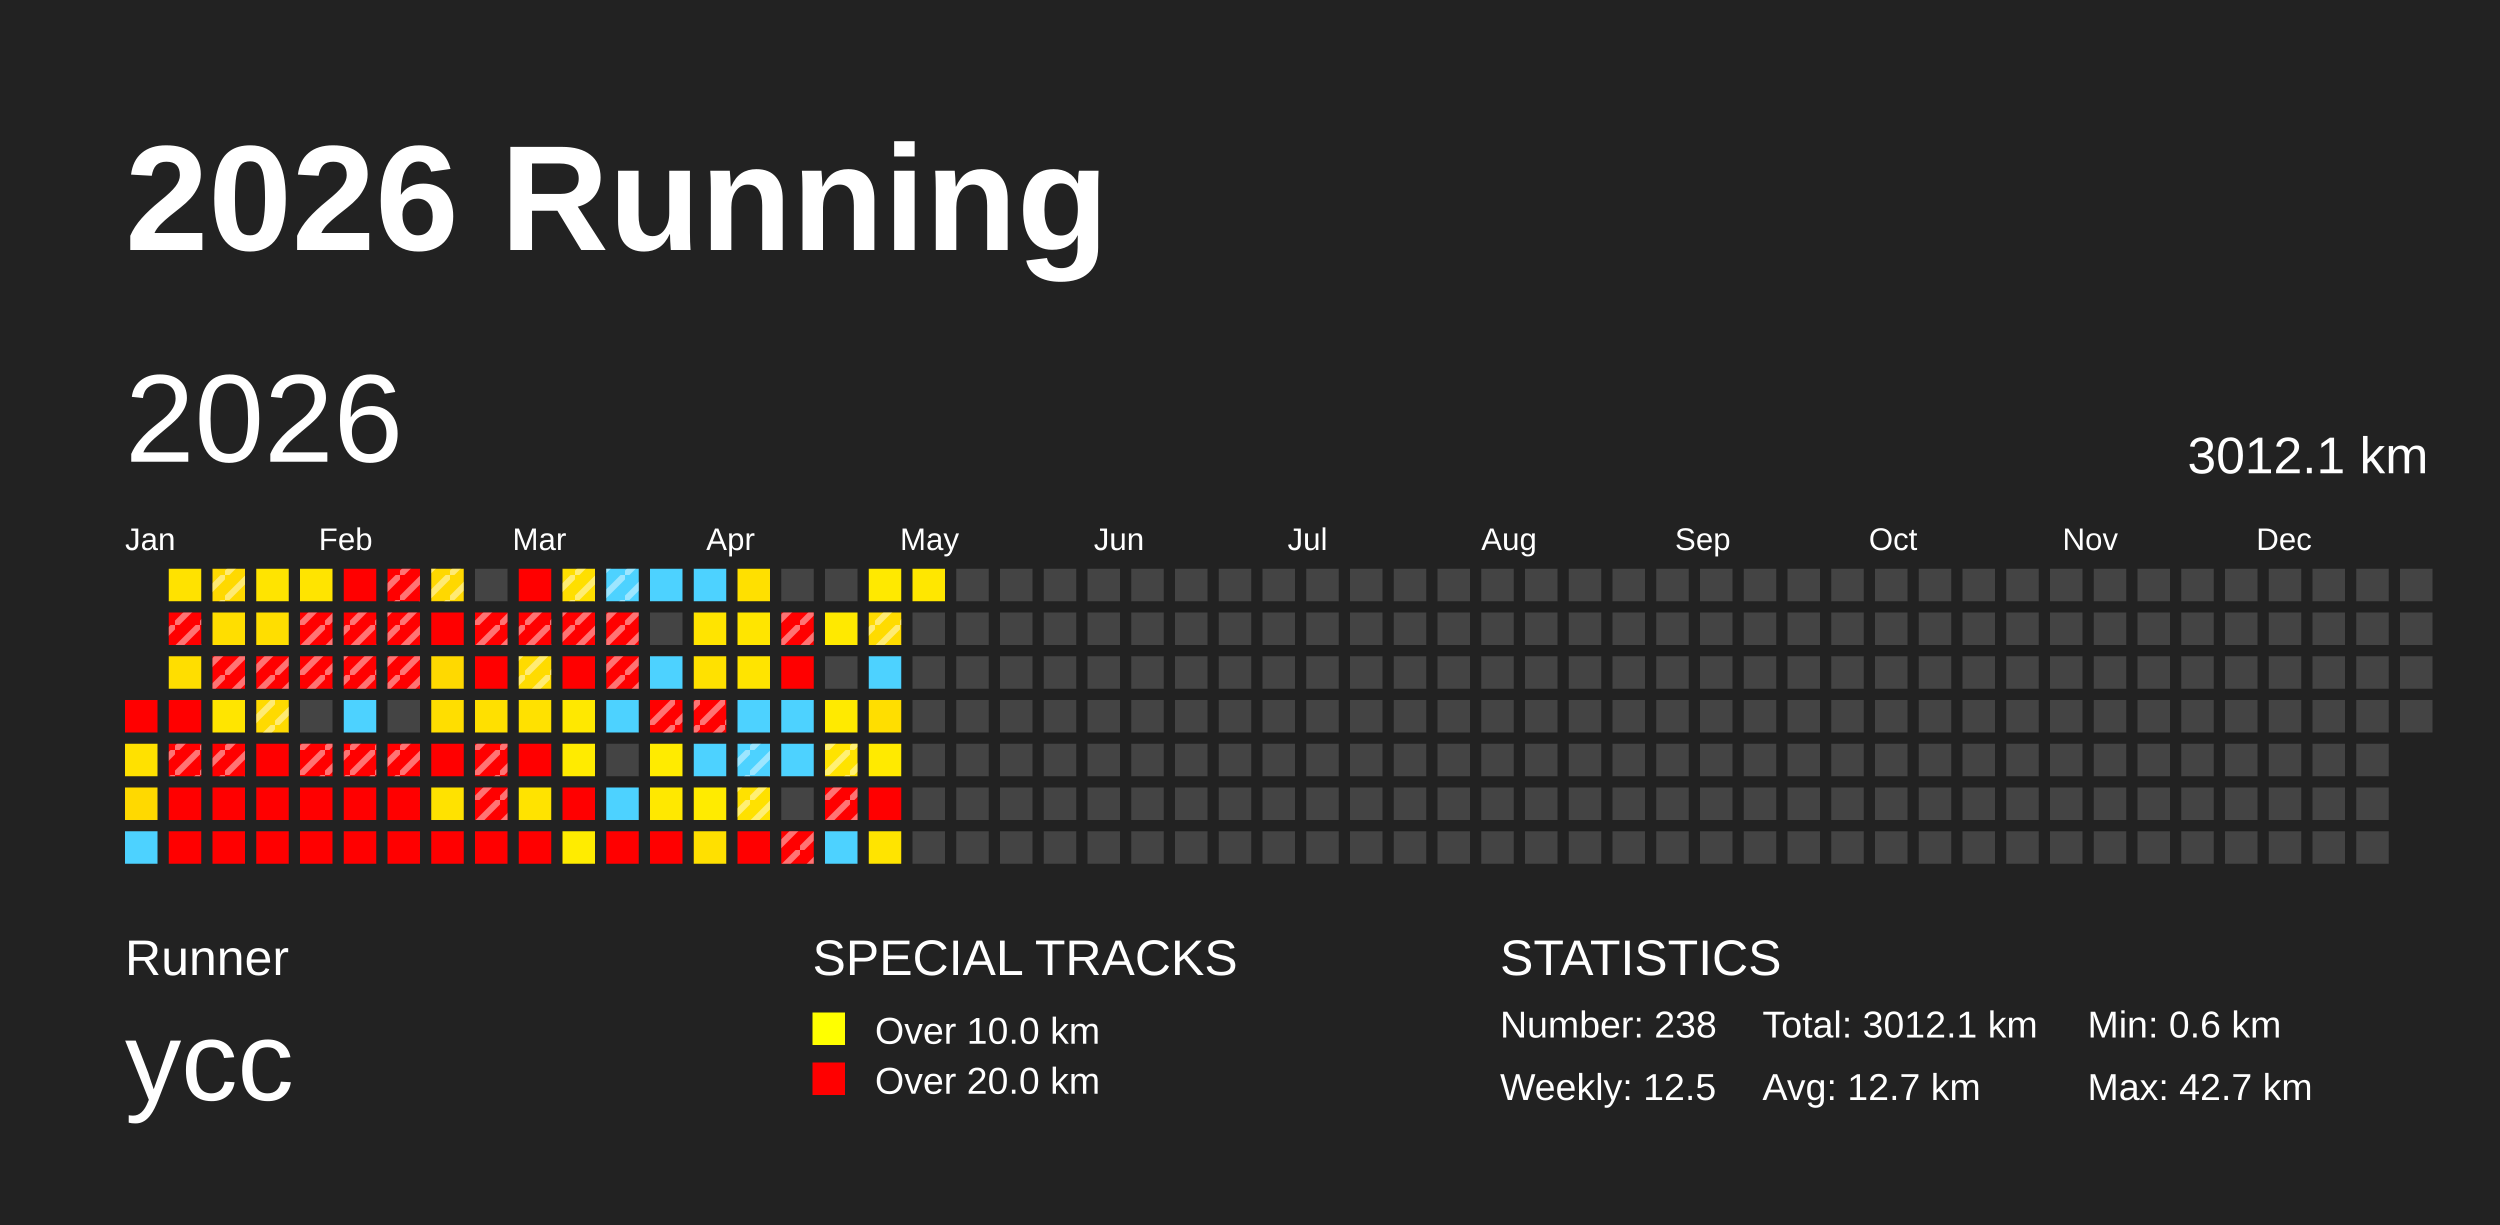
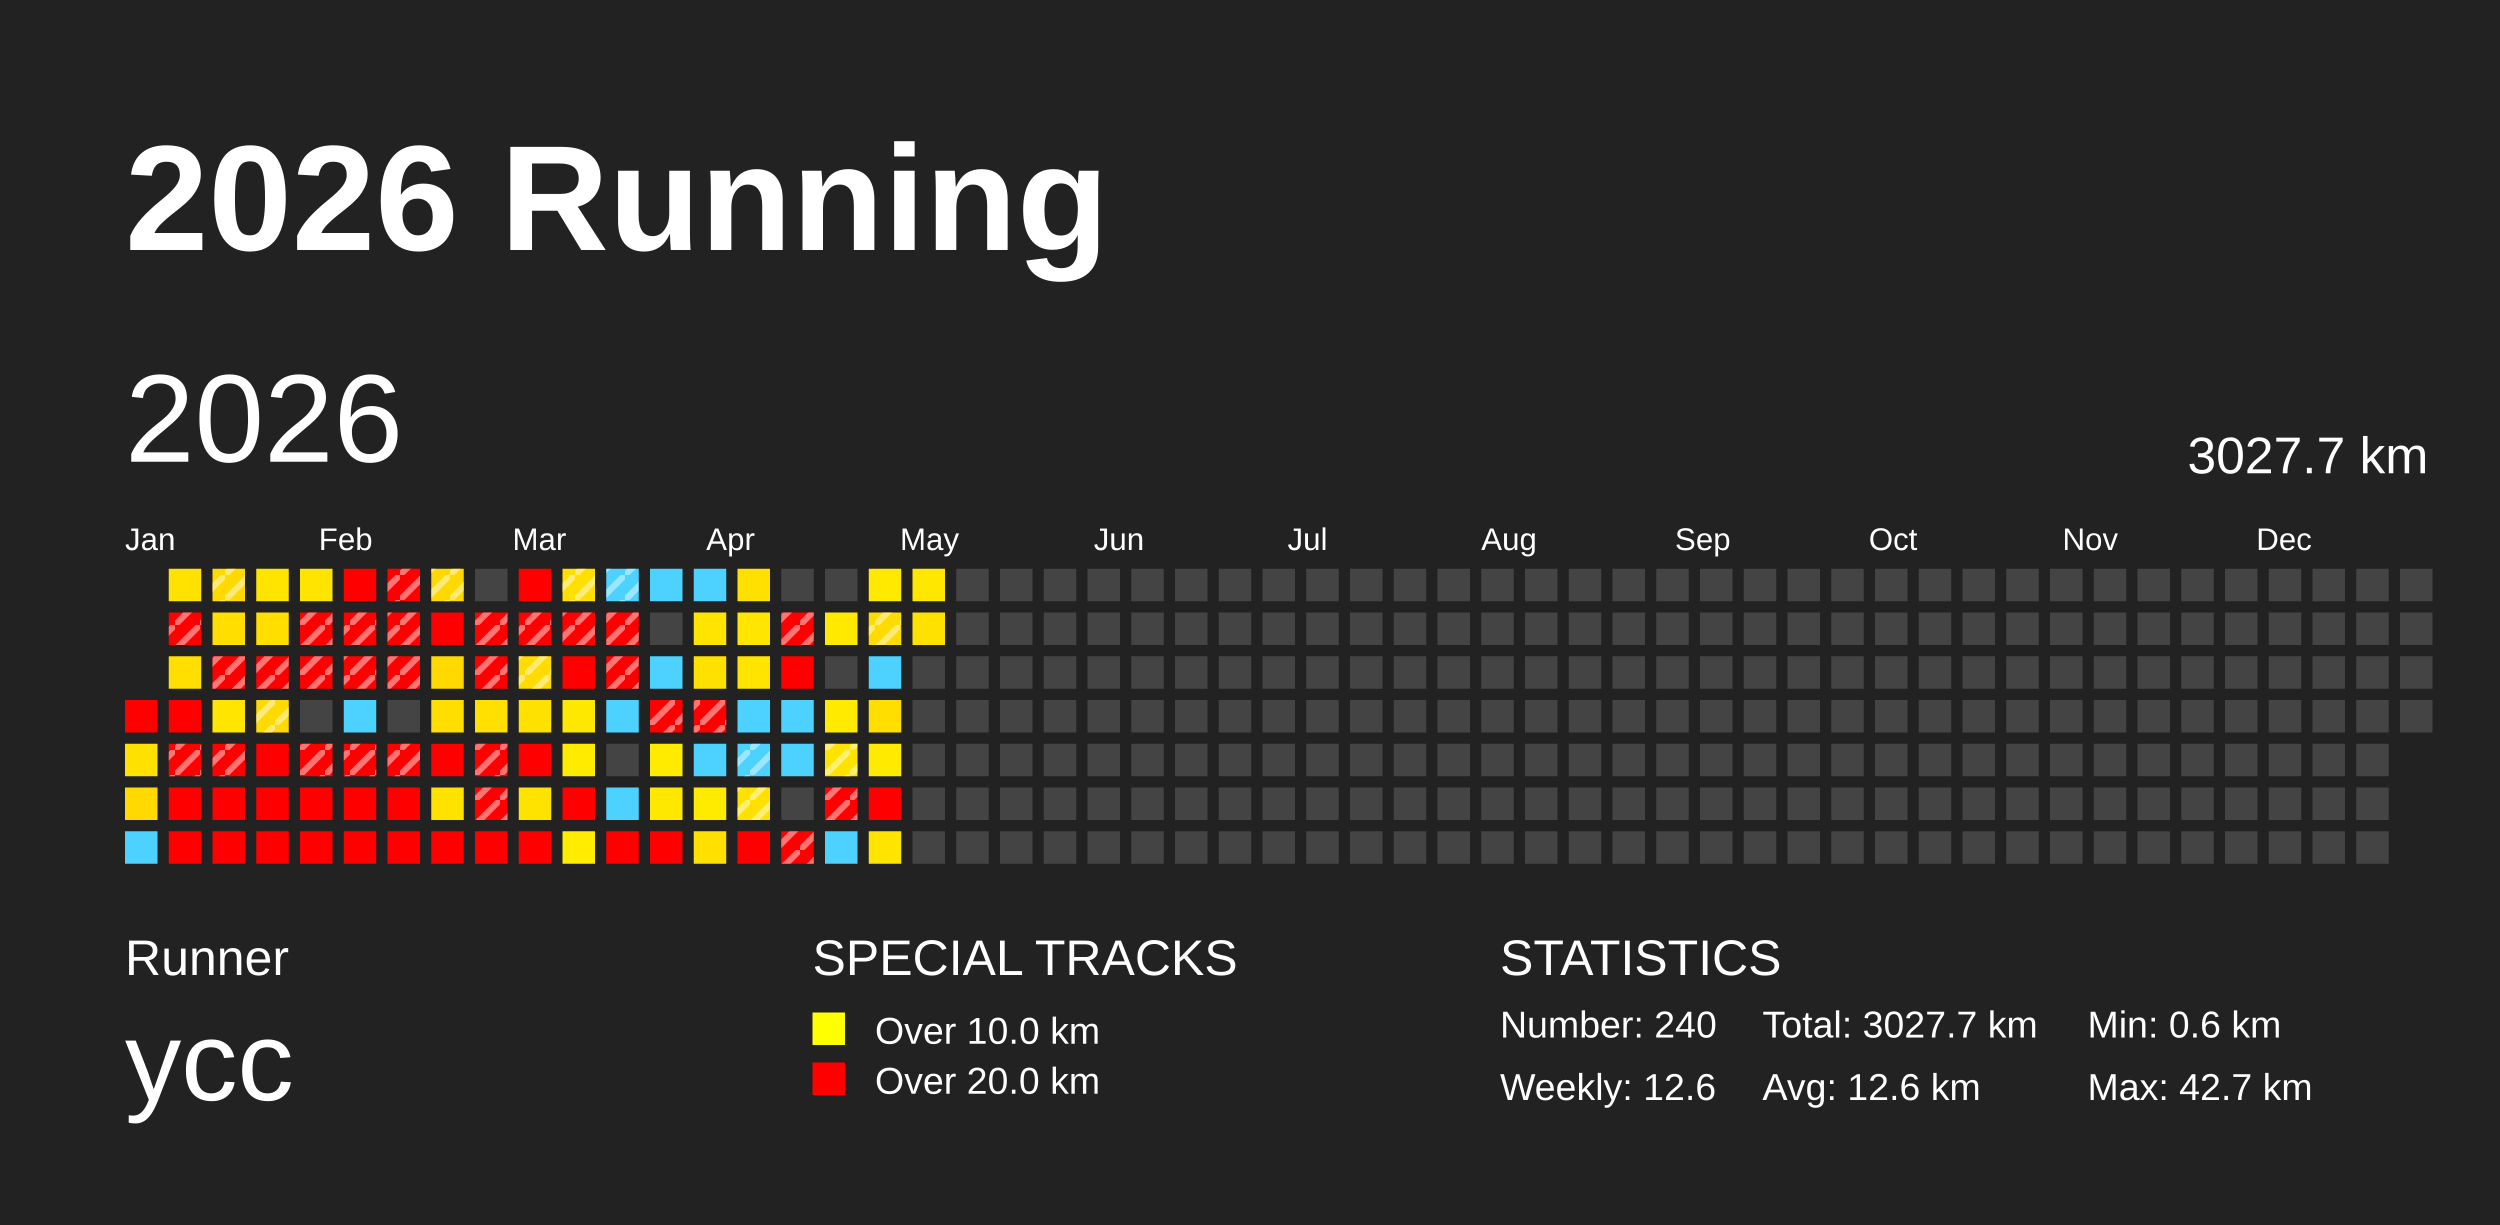
<svg xmlns="http://www.w3.org/2000/svg" baseProfile="full" height="98mm" version="1.1" viewBox="0,0,200,98" width="200mm">
  <defs>
    <pattern height="2" id="indoor-stripe" patternUnits="userSpaceOnUse" width="2">
      <line stroke="white" stroke-opacity="0.45" stroke-width="0.5" x1="0" x2="2" y1="2" y2="0" />
    </pattern>
  </defs>
  <rect fill="#222222" height="98" width="200" x="0" y="0" />
  <text fill="#FFFFFF" style="font-size:12px; font-family:Arial; font-weight:bold;" x="10" y="20">2026 Running</text>
  <text fill="#FFFFFF" style="font-size:4px; font-family:Arial" x="10" y="78">Runner</text>
  <text fill="#FFFFFF" style="font-size:9px; font-family:Arial" x="10" y="88">ycc</text>
  <text fill="#FFFFFF" style="font-size:4px; font-family:Arial" x="65" y="78">SPECIAL TRACKS</text>
  <rect fill="yellow" height="2.6" width="2.6" x="65" y="81" />
  <text fill="#FFFFFF" style="font-size:3px; font-family:Arial" x="70" y="83.5">Over 10.0 km</text>
  <rect fill="red" height="2.6" width="2.6" x="65" y="85" />
  <text fill="#FFFFFF" style="font-size:3px; font-family:Arial" x="70" y="87.5">Over 20.0 km</text>
  <text fill="#FFFFFF" style="font-size:4px; font-family:Arial" x="120" y="78">STATISTICS</text>
-   <text fill="#FFFFFF" style="font-size:3px; font-family:Arial" x="120" y="83">Number: 238</text>
-   <text fill="#FFFFFF" style="font-size:3px; font-family:Arial" x="120" y="88">Weekly: 12.5</text>
-   <text fill="#FFFFFF" style="font-size:3px; font-family:Arial" x="141" y="83">Total: 3012.1 km</text>
-   <text fill="#FFFFFF" style="font-size:3px; font-family:Arial" x="141" y="88">Avg: 12.7 km</text>
+   <text fill="#FFFFFF" style="font-size:3px; font-family:Arial" x="120" y="83">Number: 240</text>
+   <text fill="#FFFFFF" style="font-size:3px; font-family:Arial" x="120" y="88">Weekly: 12.6</text>
+   <text fill="#FFFFFF" style="font-size:3px; font-family:Arial" x="141" y="83">Total: 3027.7 km</text>
+   <text fill="#FFFFFF" style="font-size:3px; font-family:Arial" x="141" y="88">Avg: 12.6 km</text>
  <text fill="#FFFFFF" style="font-size:3px; font-family:Arial" x="167" y="83">Min: 0.6 km</text>
  <text fill="#FFFFFF" style="font-size:3px; font-family:Arial" x="167" y="88">Max: 42.7 km</text>
  <text dominant-baseline="hanging" fill="#FFFFFF" style="font-size:10.0px; font-family:Arial;" x="10" y="30">2026</text>
-   <text dominant-baseline="hanging" fill="#FFFFFF" style="font-size:4.125px; font-family:Arial;" x="175" y="35">3012.1 km</text>
+   <text dominant-baseline="hanging" fill="#FFFFFF" style="font-size:4.125px; font-family:Arial;" x="175" y="35">3027.7 km</text>
  <text fill="#FFFFFF" style="font-size:2.5px; font-family:Arial" x="10.0" y="44">Jan</text>
  <text fill="#FFFFFF" style="font-size:2.5px; font-family:Arial" x="25.5" y="44">Feb</text>
  <text fill="#FFFFFF" style="font-size:2.5px; font-family:Arial" x="41.0" y="44">Mar</text>
  <text fill="#FFFFFF" style="font-size:2.5px; font-family:Arial" x="56.5" y="44">Apr</text>
  <text fill="#FFFFFF" style="font-size:2.5px; font-family:Arial" x="72.0" y="44">May</text>
  <text fill="#FFFFFF" style="font-size:2.5px; font-family:Arial" x="87.5" y="44">Jun</text>
  <text fill="#FFFFFF" style="font-size:2.5px; font-family:Arial" x="103.0" y="44">Jul</text>
  <text fill="#FFFFFF" style="font-size:2.5px; font-family:Arial" x="118.5" y="44">Aug</text>
  <text fill="#FFFFFF" style="font-size:2.5px; font-family:Arial" x="134.0" y="44">Sep</text>
  <text fill="#FFFFFF" style="font-size:2.5px; font-family:Arial" x="149.5" y="44">Oct</text>
  <text fill="#FFFFFF" style="font-size:2.5px; font-family:Arial" x="165.0" y="44">Nov</text>
  <text fill="#FFFFFF" style="font-size:2.5px; font-family:Arial" x="180.5" y="44">Dec</text>
  <rect fill="red" height="2.6" width="2.6" x="10.0" y="56.0" />
  <rect fill="#ffe100" height="2.6" width="2.6" x="10.0" y="59.5" />
  <rect fill="#ffd900" height="2.6" width="2.6" x="10.0" y="63.0" />
  <rect fill="#4dd2ff" height="2.6" width="2.6" x="10.0" y="66.5" />
  <rect fill="#ffe200" height="2.6" width="2.6" x="13.5" y="45.5" />
  <rect fill="red" height="2.6" width="2.6" x="13.5" y="49.0" />
  <rect fill="url(#indoor-stripe)" height="2.6" width="2.6" x="13.5" y="49.0" />
  <rect fill="#ffde00" height="2.6" width="2.6" x="13.5" y="52.5" />
  <rect fill="red" height="2.6" width="2.6" x="13.5" y="56.0" />
  <rect fill="red" height="2.6" width="2.6" x="13.5" y="59.5" />
  <rect fill="url(#indoor-stripe)" height="2.6" width="2.6" x="13.5" y="59.5" />
  <rect fill="red" height="2.6" width="2.6" x="13.5" y="63.0" />
  <rect fill="red" height="2.6" width="2.6" x="13.5" y="66.5" />
  <rect fill="#ffd900" height="2.6" width="2.6" x="17.0" y="45.5" />
  <rect fill="url(#indoor-stripe)" height="2.6" width="2.6" x="17.0" y="45.5" />
  <rect fill="#ffde00" height="2.6" width="2.6" x="17.0" y="49.0" />
  <rect fill="red" height="2.6" width="2.6" x="17.0" y="52.5" />
  <rect fill="url(#indoor-stripe)" height="2.6" width="2.6" x="17.0" y="52.5" />
  <rect fill="#ffe500" height="2.6" width="2.6" x="17.0" y="56.0" />
  <rect fill="red" height="2.6" width="2.6" x="17.0" y="59.5" />
  <rect fill="url(#indoor-stripe)" height="2.6" width="2.6" x="17.0" y="59.5" />
  <rect fill="red" height="2.6" width="2.6" x="17.0" y="63.0" />
  <rect fill="red" height="2.6" width="2.6" x="17.0" y="66.5" />
  <rect fill="#ffe400" height="2.6" width="2.6" x="20.5" y="45.5" />
  <rect fill="#ffde00" height="2.6" width="2.6" x="20.5" y="49.0" />
  <rect fill="red" height="2.6" width="2.6" x="20.5" y="52.5" />
  <rect fill="url(#indoor-stripe)" height="2.6" width="2.6" x="20.5" y="52.5" />
  <rect fill="#ffda00" height="2.6" width="2.6" x="20.5" y="56.0" />
  <rect fill="url(#indoor-stripe)" height="2.6" width="2.6" x="20.5" y="56.0" />
  <rect fill="red" height="2.6" width="2.6" x="20.5" y="59.5" />
  <rect fill="red" height="2.6" width="2.6" x="20.5" y="63.0" />
  <rect fill="red" height="2.6" width="2.6" x="20.5" y="66.5" />
  <rect fill="#ffe400" height="2.6" width="2.6" x="24.0" y="45.5" />
  <rect fill="red" height="2.6" width="2.6" x="24.0" y="49.0" />
  <rect fill="url(#indoor-stripe)" height="2.6" width="2.6" x="24.0" y="49.0" />
  <rect fill="red" height="2.6" width="2.6" x="24.0" y="52.5" />
  <rect fill="url(#indoor-stripe)" height="2.6" width="2.6" x="24.0" y="52.5" />
  <rect fill="#444444" height="2.6" width="2.6" x="24.0" y="56.0" />
  <rect fill="red" height="2.6" width="2.6" x="24.0" y="59.5" />
  <rect fill="url(#indoor-stripe)" height="2.6" width="2.6" x="24.0" y="59.5" />
  <rect fill="red" height="2.6" width="2.6" x="24.0" y="63.0" />
  <rect fill="red" height="2.6" width="2.6" x="24.0" y="66.5" />
  <rect fill="red" height="2.6" width="2.6" x="27.5" y="45.5" />
  <rect fill="red" height="2.6" width="2.6" x="27.5" y="49.0" />
  <rect fill="url(#indoor-stripe)" height="2.6" width="2.6" x="27.5" y="49.0" />
  <rect fill="red" height="2.6" width="2.6" x="27.5" y="52.5" />
  <rect fill="url(#indoor-stripe)" height="2.6" width="2.6" x="27.5" y="52.5" />
  <rect fill="#4dd2ff" height="2.6" width="2.6" x="27.5" y="56.0" />
  <rect fill="red" height="2.6" width="2.6" x="27.5" y="59.5" />
  <rect fill="url(#indoor-stripe)" height="2.6" width="2.6" x="27.5" y="59.5" />
  <rect fill="red" height="2.6" width="2.6" x="27.5" y="63.0" />
  <rect fill="red" height="2.6" width="2.6" x="27.5" y="66.5" />
  <rect fill="red" height="2.6" width="2.6" x="31.0" y="45.5" />
  <rect fill="url(#indoor-stripe)" height="2.6" width="2.6" x="31.0" y="45.5" />
  <rect fill="red" height="2.6" width="2.6" x="31.0" y="49.0" />
  <rect fill="url(#indoor-stripe)" height="2.6" width="2.6" x="31.0" y="49.0" />
  <rect fill="red" height="2.6" width="2.6" x="31.0" y="52.5" />
  <rect fill="url(#indoor-stripe)" height="2.6" width="2.6" x="31.0" y="52.5" />
  <rect fill="#444444" height="2.6" width="2.6" x="31.0" y="56.0" />
  <rect fill="red" height="2.6" width="2.6" x="31.0" y="59.5" />
  <rect fill="url(#indoor-stripe)" height="2.6" width="2.6" x="31.0" y="59.5" />
  <rect fill="red" height="2.6" width="2.6" x="31.0" y="63.0" />
  <rect fill="red" height="2.6" width="2.6" x="31.0" y="66.5" />
  <rect fill="#ffd800" height="2.6" width="2.6" x="34.5" y="45.5" />
  <rect fill="url(#indoor-stripe)" height="2.6" width="2.6" x="34.5" y="45.5" />
  <rect fill="red" height="2.6" width="2.6" x="34.5" y="49.0" />
  <rect fill="#ffd900" height="2.6" width="2.6" x="34.5" y="52.5" />
  <rect fill="#ffde00" height="2.6" width="2.6" x="34.5" y="56.0" />
  <rect fill="red" height="2.6" width="2.6" x="34.5" y="59.5" />
  <rect fill="#ffe200" height="2.6" width="2.6" x="34.5" y="63.0" />
  <rect fill="red" height="2.6" width="2.6" x="34.5" y="66.5" />
  <rect fill="#444444" height="2.6" width="2.6" x="38.0" y="45.5" />
  <rect fill="red" height="2.6" width="2.6" x="38.0" y="49.0" />
  <rect fill="url(#indoor-stripe)" height="2.6" width="2.6" x="38.0" y="49.0" />
  <rect fill="red" height="2.6" width="2.6" x="38.0" y="52.5" />
+   <rect fill="url(#indoor-stripe)" height="2.6" width="2.6" x="38.0" y="52.5" />
  <rect fill="#ffe000" height="2.6" width="2.6" x="38.0" y="56.0" />
  <rect fill="red" height="2.6" width="2.6" x="38.0" y="59.5" />
  <rect fill="url(#indoor-stripe)" height="2.6" width="2.6" x="38.0" y="59.5" />
  <rect fill="red" height="2.6" width="2.6" x="38.0" y="63.0" />
  <rect fill="url(#indoor-stripe)" height="2.6" width="2.6" x="38.0" y="63.0" />
  <rect fill="red" height="2.6" width="2.6" x="38.0" y="66.5" />
  <rect fill="red" height="2.6" width="2.6" x="41.5" y="45.5" />
  <rect fill="red" height="2.6" width="2.6" x="41.5" y="49.0" />
  <rect fill="url(#indoor-stripe)" height="2.6" width="2.6" x="41.5" y="49.0" />
  <rect fill="#ffdb00" height="2.6" width="2.6" x="41.5" y="52.5" />
  <rect fill="url(#indoor-stripe)" height="2.6" width="2.6" x="41.5" y="52.5" />
  <rect fill="#ffe100" height="2.6" width="2.6" x="41.5" y="56.0" />
  <rect fill="red" height="2.6" width="2.6" x="41.5" y="59.5" />
  <rect fill="#ffe300" height="2.6" width="2.6" x="41.5" y="63.0" />
  <rect fill="red" height="2.6" width="2.6" x="41.5" y="66.5" />
  <rect fill="#ffdf00" height="2.6" width="2.6" x="45.0" y="45.5" />
  <rect fill="url(#indoor-stripe)" height="2.6" width="2.6" x="45.0" y="45.5" />
  <rect fill="red" height="2.6" width="2.6" x="45.0" y="49.0" />
  <rect fill="url(#indoor-stripe)" height="2.6" width="2.6" x="45.0" y="49.0" />
  <rect fill="red" height="2.6" width="2.6" x="45.0" y="52.5" />
  <rect fill="#ffe800" height="2.6" width="2.6" x="45.0" y="56.0" />
  <rect fill="#ffeb00" height="2.6" width="2.6" x="45.0" y="59.5" />
  <rect fill="red" height="2.6" width="2.6" x="45.0" y="63.0" />
  <rect fill="#ffec00" height="2.6" width="2.6" x="45.0" y="66.5" />
  <rect fill="#4dd2ff" height="2.6" width="2.6" x="48.5" y="45.5" />
  <rect fill="url(#indoor-stripe)" height="2.6" width="2.6" x="48.5" y="45.5" />
  <rect fill="red" height="2.6" width="2.6" x="48.5" y="49.0" />
  <rect fill="url(#indoor-stripe)" height="2.6" width="2.6" x="48.5" y="49.0" />
  <rect fill="red" height="2.6" width="2.6" x="48.5" y="52.5" />
  <rect fill="url(#indoor-stripe)" height="2.6" width="2.6" x="48.5" y="52.5" />
  <rect fill="#4dd2ff" height="2.6" width="2.6" x="48.5" y="56.0" />
  <rect fill="#444444" height="2.6" width="2.6" x="48.5" y="59.5" />
  <rect fill="#4dd2ff" height="2.6" width="2.6" x="48.5" y="63.0" />
  <rect fill="red" height="2.6" width="2.6" x="48.5" y="66.5" />
  <rect fill="#4dd2ff" height="2.6" width="2.6" x="52.0" y="45.5" />
  <rect fill="#444444" height="2.6" width="2.6" x="52.0" y="49.0" />
  <rect fill="#4dd2ff" height="2.6" width="2.6" x="52.0" y="52.5" />
  <rect fill="red" height="2.6" width="2.6" x="52.0" y="56.0" />
  <rect fill="url(#indoor-stripe)" height="2.6" width="2.6" x="52.0" y="56.0" />
  <rect fill="#ffeb00" height="2.6" width="2.6" x="52.0" y="59.5" />
  <rect fill="#ffe800" height="2.6" width="2.6" x="52.0" y="63.0" />
  <rect fill="red" height="2.6" width="2.6" x="52.0" y="66.5" />
  <rect fill="#4dd2ff" height="2.6" width="2.6" x="55.5" y="45.5" />
  <rect fill="#ffe400" height="2.6" width="2.6" x="55.5" y="49.0" />
  <rect fill="#ffe100" height="2.6" width="2.6" x="55.5" y="52.5" />
  <rect fill="red" height="2.6" width="2.6" x="55.5" y="56.0" />
  <rect fill="url(#indoor-stripe)" height="2.6" width="2.6" x="55.5" y="56.0" />
  <rect fill="#4dd2ff" height="2.6" width="2.6" x="55.5" y="59.5" />
  <rect fill="#ffeb00" height="2.6" width="2.6" x="55.5" y="63.0" />
  <rect fill="#ffe000" height="2.6" width="2.6" x="55.5" y="66.5" />
  <rect fill="#ffe000" height="2.6" width="2.6" x="59.0" y="45.5" />
  <rect fill="#ffe500" height="2.6" width="2.6" x="59.0" y="49.0" />
  <rect fill="#ffe400" height="2.6" width="2.6" x="59.0" y="52.5" />
  <rect fill="#4dd2ff" height="2.6" width="2.6" x="59.0" y="56.0" />
  <rect fill="#4dd2ff" height="2.6" width="2.6" x="59.0" y="59.5" />
  <rect fill="url(#indoor-stripe)" height="2.6" width="2.6" x="59.0" y="59.5" />
  <rect fill="#ffe100" height="2.6" width="2.6" x="59.0" y="63.0" />
  <rect fill="url(#indoor-stripe)" height="2.6" width="2.6" x="59.0" y="63.0" />
  <rect fill="red" height="2.6" width="2.6" x="59.0" y="66.5" />
  <rect fill="#444444" height="2.6" width="2.6" x="62.5" y="45.5" />
  <rect fill="red" height="2.6" width="2.6" x="62.5" y="49.0" />
  <rect fill="url(#indoor-stripe)" height="2.6" width="2.6" x="62.5" y="49.0" />
  <rect fill="red" height="2.6" width="2.6" x="62.5" y="52.5" />
  <rect fill="#4dd2ff" height="2.6" width="2.6" x="62.5" y="56.0" />
  <rect fill="#4dd2ff" height="2.6" width="2.6" x="62.5" y="59.5" />
  <rect fill="#444444" height="2.6" width="2.6" x="62.5" y="63.0" />
  <rect fill="red" height="2.6" width="2.6" x="62.5" y="66.5" />
  <rect fill="url(#indoor-stripe)" height="2.6" width="2.6" x="62.5" y="66.5" />
  <rect fill="#444444" height="2.6" width="2.6" x="66.0" y="45.5" />
  <rect fill="#ffe900" height="2.6" width="2.6" x="66.0" y="49.0" />
  <rect fill="#444444" height="2.6" width="2.6" x="66.0" y="52.5" />
  <rect fill="#ffea00" height="2.6" width="2.6" x="66.0" y="56.0" />
  <rect fill="#ffe300" height="2.6" width="2.6" x="66.0" y="59.5" />
  <rect fill="url(#indoor-stripe)" height="2.6" width="2.6" x="66.0" y="59.5" />
  <rect fill="red" height="2.6" width="2.6" x="66.0" y="63.0" />
  <rect fill="url(#indoor-stripe)" height="2.6" width="2.6" x="66.0" y="63.0" />
  <rect fill="#4dd2ff" height="2.6" width="2.6" x="66.0" y="66.5" />
  <rect fill="#ffe900" height="2.6" width="2.6" x="69.5" y="45.5" />
  <rect fill="#ffdb00" height="2.6" width="2.6" x="69.5" y="49.0" />
  <rect fill="url(#indoor-stripe)" height="2.6" width="2.6" x="69.5" y="49.0" />
  <rect fill="#4dd2ff" height="2.6" width="2.6" x="69.5" y="52.5" />
  <rect fill="#ffde00" height="2.6" width="2.6" x="69.5" y="56.0" />
  <rect fill="#ffea00" height="2.6" width="2.6" x="69.5" y="59.5" />
  <rect fill="red" height="2.6" width="2.6" x="69.5" y="63.0" />
  <rect fill="#ffe400" height="2.6" width="2.6" x="69.5" y="66.5" />
  <rect fill="#ffe700" height="2.6" width="2.6" x="73.0" y="45.5" />
-   <rect fill="#444444" height="2.6" width="2.6" x="73.0" y="49.0" />
+   <rect fill="#ffe100" height="2.6" width="2.6" x="73.0" y="49.0" />
  <rect fill="#444444" height="2.6" width="2.6" x="73.0" y="52.5" />
  <rect fill="#444444" height="2.6" width="2.6" x="73.0" y="56.0" />
  <rect fill="#444444" height="2.6" width="2.6" x="73.0" y="59.5" />
  <rect fill="#444444" height="2.6" width="2.6" x="73.0" y="63.0" />
  <rect fill="#444444" height="2.6" width="2.6" x="73.0" y="66.5" />
  <rect fill="#444444" height="2.6" width="2.6" x="76.5" y="45.5" />
  <rect fill="#444444" height="2.6" width="2.6" x="76.5" y="49.0" />
  <rect fill="#444444" height="2.6" width="2.6" x="76.5" y="52.5" />
  <rect fill="#444444" height="2.6" width="2.6" x="76.5" y="56.0" />
  <rect fill="#444444" height="2.6" width="2.6" x="76.5" y="59.5" />
  <rect fill="#444444" height="2.6" width="2.6" x="76.5" y="63.0" />
  <rect fill="#444444" height="2.6" width="2.6" x="76.5" y="66.5" />
  <rect fill="#444444" height="2.6" width="2.6" x="80.0" y="45.5" />
  <rect fill="#444444" height="2.6" width="2.6" x="80.0" y="49.0" />
  <rect fill="#444444" height="2.6" width="2.6" x="80.0" y="52.5" />
  <rect fill="#444444" height="2.6" width="2.6" x="80.0" y="56.0" />
  <rect fill="#444444" height="2.6" width="2.6" x="80.0" y="59.5" />
  <rect fill="#444444" height="2.6" width="2.6" x="80.0" y="63.0" />
  <rect fill="#444444" height="2.6" width="2.6" x="80.0" y="66.5" />
  <rect fill="#444444" height="2.6" width="2.6" x="83.5" y="45.5" />
  <rect fill="#444444" height="2.6" width="2.6" x="83.5" y="49.0" />
  <rect fill="#444444" height="2.6" width="2.6" x="83.5" y="52.5" />
  <rect fill="#444444" height="2.6" width="2.6" x="83.5" y="56.0" />
  <rect fill="#444444" height="2.6" width="2.6" x="83.5" y="59.5" />
  <rect fill="#444444" height="2.6" width="2.6" x="83.5" y="63.0" />
  <rect fill="#444444" height="2.6" width="2.6" x="83.5" y="66.5" />
  <rect fill="#444444" height="2.6" width="2.6" x="87.0" y="45.5" />
  <rect fill="#444444" height="2.6" width="2.6" x="87.0" y="49.0" />
  <rect fill="#444444" height="2.6" width="2.6" x="87.0" y="52.5" />
  <rect fill="#444444" height="2.6" width="2.6" x="87.0" y="56.0" />
  <rect fill="#444444" height="2.6" width="2.6" x="87.0" y="59.5" />
  <rect fill="#444444" height="2.6" width="2.6" x="87.0" y="63.0" />
  <rect fill="#444444" height="2.6" width="2.6" x="87.0" y="66.5" />
  <rect fill="#444444" height="2.6" width="2.6" x="90.5" y="45.5" />
  <rect fill="#444444" height="2.6" width="2.6" x="90.5" y="49.0" />
  <rect fill="#444444" height="2.6" width="2.6" x="90.5" y="52.5" />
  <rect fill="#444444" height="2.6" width="2.6" x="90.5" y="56.0" />
  <rect fill="#444444" height="2.6" width="2.6" x="90.5" y="59.5" />
  <rect fill="#444444" height="2.6" width="2.6" x="90.5" y="63.0" />
  <rect fill="#444444" height="2.6" width="2.6" x="90.5" y="66.5" />
  <rect fill="#444444" height="2.6" width="2.6" x="94.0" y="45.5" />
  <rect fill="#444444" height="2.6" width="2.6" x="94.0" y="49.0" />
  <rect fill="#444444" height="2.6" width="2.6" x="94.0" y="52.5" />
  <rect fill="#444444" height="2.6" width="2.6" x="94.0" y="56.0" />
  <rect fill="#444444" height="2.6" width="2.6" x="94.0" y="59.5" />
  <rect fill="#444444" height="2.6" width="2.6" x="94.0" y="63.0" />
  <rect fill="#444444" height="2.6" width="2.6" x="94.0" y="66.5" />
  <rect fill="#444444" height="2.6" width="2.6" x="97.5" y="45.5" />
  <rect fill="#444444" height="2.6" width="2.6" x="97.5" y="49.0" />
  <rect fill="#444444" height="2.6" width="2.6" x="97.5" y="52.5" />
  <rect fill="#444444" height="2.6" width="2.6" x="97.5" y="56.0" />
  <rect fill="#444444" height="2.6" width="2.6" x="97.5" y="59.5" />
  <rect fill="#444444" height="2.6" width="2.6" x="97.5" y="63.0" />
  <rect fill="#444444" height="2.6" width="2.6" x="97.5" y="66.5" />
  <rect fill="#444444" height="2.6" width="2.6" x="101.0" y="45.5" />
  <rect fill="#444444" height="2.6" width="2.6" x="101.0" y="49.0" />
  <rect fill="#444444" height="2.6" width="2.6" x="101.0" y="52.5" />
  <rect fill="#444444" height="2.6" width="2.6" x="101.0" y="56.0" />
  <rect fill="#444444" height="2.6" width="2.6" x="101.0" y="59.5" />
  <rect fill="#444444" height="2.6" width="2.6" x="101.0" y="63.0" />
  <rect fill="#444444" height="2.6" width="2.6" x="101.0" y="66.5" />
  <rect fill="#444444" height="2.6" width="2.6" x="104.5" y="45.5" />
  <rect fill="#444444" height="2.6" width="2.6" x="104.5" y="49.0" />
  <rect fill="#444444" height="2.6" width="2.6" x="104.5" y="52.5" />
  <rect fill="#444444" height="2.6" width="2.6" x="104.5" y="56.0" />
  <rect fill="#444444" height="2.6" width="2.6" x="104.5" y="59.5" />
  <rect fill="#444444" height="2.6" width="2.6" x="104.5" y="63.0" />
  <rect fill="#444444" height="2.6" width="2.6" x="104.5" y="66.5" />
  <rect fill="#444444" height="2.6" width="2.6" x="108.0" y="45.5" />
  <rect fill="#444444" height="2.6" width="2.6" x="108.0" y="49.0" />
  <rect fill="#444444" height="2.6" width="2.6" x="108.0" y="52.5" />
  <rect fill="#444444" height="2.6" width="2.6" x="108.0" y="56.0" />
  <rect fill="#444444" height="2.6" width="2.6" x="108.0" y="59.5" />
  <rect fill="#444444" height="2.6" width="2.6" x="108.0" y="63.0" />
  <rect fill="#444444" height="2.6" width="2.6" x="108.0" y="66.5" />
  <rect fill="#444444" height="2.6" width="2.6" x="111.5" y="45.5" />
  <rect fill="#444444" height="2.6" width="2.6" x="111.5" y="49.0" />
  <rect fill="#444444" height="2.6" width="2.6" x="111.5" y="52.5" />
  <rect fill="#444444" height="2.6" width="2.6" x="111.5" y="56.0" />
  <rect fill="#444444" height="2.6" width="2.6" x="111.5" y="59.5" />
  <rect fill="#444444" height="2.6" width="2.6" x="111.5" y="63.0" />
  <rect fill="#444444" height="2.6" width="2.6" x="111.5" y="66.5" />
  <rect fill="#444444" height="2.6" width="2.6" x="115.0" y="45.5" />
  <rect fill="#444444" height="2.6" width="2.6" x="115.0" y="49.0" />
  <rect fill="#444444" height="2.6" width="2.6" x="115.0" y="52.5" />
  <rect fill="#444444" height="2.6" width="2.6" x="115.0" y="56.0" />
  <rect fill="#444444" height="2.6" width="2.6" x="115.0" y="59.5" />
  <rect fill="#444444" height="2.6" width="2.6" x="115.0" y="63.0" />
  <rect fill="#444444" height="2.6" width="2.6" x="115.0" y="66.5" />
  <rect fill="#444444" height="2.6" width="2.6" x="118.5" y="45.5" />
  <rect fill="#444444" height="2.6" width="2.6" x="118.5" y="49.0" />
  <rect fill="#444444" height="2.6" width="2.6" x="118.5" y="52.5" />
  <rect fill="#444444" height="2.6" width="2.6" x="118.5" y="56.0" />
  <rect fill="#444444" height="2.6" width="2.6" x="118.5" y="59.5" />
  <rect fill="#444444" height="2.6" width="2.6" x="118.5" y="63.0" />
  <rect fill="#444444" height="2.6" width="2.6" x="118.5" y="66.5" />
  <rect fill="#444444" height="2.6" width="2.6" x="122.0" y="45.5" />
  <rect fill="#444444" height="2.6" width="2.6" x="122.0" y="49.0" />
  <rect fill="#444444" height="2.6" width="2.6" x="122.0" y="52.5" />
  <rect fill="#444444" height="2.6" width="2.6" x="122.0" y="56.0" />
  <rect fill="#444444" height="2.6" width="2.6" x="122.0" y="59.5" />
  <rect fill="#444444" height="2.6" width="2.6" x="122.0" y="63.0" />
  <rect fill="#444444" height="2.6" width="2.6" x="122.0" y="66.5" />
  <rect fill="#444444" height="2.6" width="2.6" x="125.5" y="45.5" />
  <rect fill="#444444" height="2.6" width="2.6" x="125.5" y="49.0" />
  <rect fill="#444444" height="2.6" width="2.6" x="125.5" y="52.5" />
  <rect fill="#444444" height="2.6" width="2.6" x="125.5" y="56.0" />
  <rect fill="#444444" height="2.6" width="2.6" x="125.5" y="59.5" />
  <rect fill="#444444" height="2.6" width="2.6" x="125.5" y="63.0" />
  <rect fill="#444444" height="2.6" width="2.6" x="125.5" y="66.5" />
  <rect fill="#444444" height="2.6" width="2.6" x="129.0" y="45.5" />
  <rect fill="#444444" height="2.6" width="2.6" x="129.0" y="49.0" />
  <rect fill="#444444" height="2.6" width="2.6" x="129.0" y="52.5" />
  <rect fill="#444444" height="2.6" width="2.6" x="129.0" y="56.0" />
  <rect fill="#444444" height="2.6" width="2.6" x="129.0" y="59.5" />
  <rect fill="#444444" height="2.6" width="2.6" x="129.0" y="63.0" />
  <rect fill="#444444" height="2.6" width="2.6" x="129.0" y="66.5" />
  <rect fill="#444444" height="2.6" width="2.6" x="132.5" y="45.5" />
  <rect fill="#444444" height="2.6" width="2.6" x="132.5" y="49.0" />
  <rect fill="#444444" height="2.6" width="2.6" x="132.5" y="52.5" />
  <rect fill="#444444" height="2.6" width="2.6" x="132.5" y="56.0" />
  <rect fill="#444444" height="2.6" width="2.6" x="132.5" y="59.5" />
  <rect fill="#444444" height="2.6" width="2.6" x="132.5" y="63.0" />
  <rect fill="#444444" height="2.6" width="2.6" x="132.5" y="66.5" />
  <rect fill="#444444" height="2.6" width="2.6" x="136.0" y="45.5" />
  <rect fill="#444444" height="2.6" width="2.6" x="136.0" y="49.0" />
  <rect fill="#444444" height="2.6" width="2.6" x="136.0" y="52.5" />
  <rect fill="#444444" height="2.6" width="2.6" x="136.0" y="56.0" />
  <rect fill="#444444" height="2.6" width="2.6" x="136.0" y="59.5" />
  <rect fill="#444444" height="2.6" width="2.6" x="136.0" y="63.0" />
  <rect fill="#444444" height="2.6" width="2.6" x="136.0" y="66.5" />
  <rect fill="#444444" height="2.6" width="2.6" x="139.5" y="45.5" />
  <rect fill="#444444" height="2.6" width="2.6" x="139.5" y="49.0" />
  <rect fill="#444444" height="2.6" width="2.6" x="139.5" y="52.5" />
  <rect fill="#444444" height="2.6" width="2.6" x="139.5" y="56.0" />
  <rect fill="#444444" height="2.6" width="2.6" x="139.5" y="59.5" />
  <rect fill="#444444" height="2.6" width="2.6" x="139.5" y="63.0" />
  <rect fill="#444444" height="2.6" width="2.6" x="139.5" y="66.5" />
  <rect fill="#444444" height="2.6" width="2.6" x="143.0" y="45.5" />
  <rect fill="#444444" height="2.6" width="2.6" x="143.0" y="49.0" />
  <rect fill="#444444" height="2.6" width="2.6" x="143.0" y="52.5" />
  <rect fill="#444444" height="2.6" width="2.6" x="143.0" y="56.0" />
  <rect fill="#444444" height="2.6" width="2.6" x="143.0" y="59.5" />
  <rect fill="#444444" height="2.6" width="2.6" x="143.0" y="63.0" />
  <rect fill="#444444" height="2.6" width="2.6" x="143.0" y="66.5" />
  <rect fill="#444444" height="2.6" width="2.6" x="146.5" y="45.5" />
  <rect fill="#444444" height="2.6" width="2.6" x="146.5" y="49.0" />
  <rect fill="#444444" height="2.6" width="2.6" x="146.5" y="52.5" />
  <rect fill="#444444" height="2.6" width="2.6" x="146.5" y="56.0" />
  <rect fill="#444444" height="2.6" width="2.6" x="146.5" y="59.5" />
  <rect fill="#444444" height="2.6" width="2.6" x="146.5" y="63.0" />
  <rect fill="#444444" height="2.6" width="2.6" x="146.5" y="66.5" />
  <rect fill="#444444" height="2.6" width="2.6" x="150.0" y="45.5" />
  <rect fill="#444444" height="2.6" width="2.6" x="150.0" y="49.0" />
  <rect fill="#444444" height="2.6" width="2.6" x="150.0" y="52.5" />
  <rect fill="#444444" height="2.6" width="2.6" x="150.0" y="56.0" />
  <rect fill="#444444" height="2.6" width="2.6" x="150.0" y="59.5" />
  <rect fill="#444444" height="2.6" width="2.6" x="150.0" y="63.0" />
  <rect fill="#444444" height="2.6" width="2.6" x="150.0" y="66.5" />
  <rect fill="#444444" height="2.6" width="2.6" x="153.5" y="45.5" />
  <rect fill="#444444" height="2.6" width="2.6" x="153.5" y="49.0" />
  <rect fill="#444444" height="2.6" width="2.6" x="153.5" y="52.5" />
  <rect fill="#444444" height="2.6" width="2.6" x="153.5" y="56.0" />
  <rect fill="#444444" height="2.6" width="2.6" x="153.5" y="59.5" />
  <rect fill="#444444" height="2.6" width="2.6" x="153.5" y="63.0" />
  <rect fill="#444444" height="2.6" width="2.6" x="153.5" y="66.5" />
  <rect fill="#444444" height="2.6" width="2.6" x="157.0" y="45.5" />
  <rect fill="#444444" height="2.6" width="2.6" x="157.0" y="49.0" />
  <rect fill="#444444" height="2.6" width="2.6" x="157.0" y="52.5" />
  <rect fill="#444444" height="2.6" width="2.6" x="157.0" y="56.0" />
  <rect fill="#444444" height="2.6" width="2.6" x="157.0" y="59.5" />
  <rect fill="#444444" height="2.6" width="2.6" x="157.0" y="63.0" />
  <rect fill="#444444" height="2.6" width="2.6" x="157.0" y="66.5" />
  <rect fill="#444444" height="2.6" width="2.6" x="160.5" y="45.5" />
  <rect fill="#444444" height="2.6" width="2.6" x="160.5" y="49.0" />
  <rect fill="#444444" height="2.6" width="2.6" x="160.5" y="52.5" />
  <rect fill="#444444" height="2.6" width="2.6" x="160.5" y="56.0" />
  <rect fill="#444444" height="2.6" width="2.6" x="160.5" y="59.5" />
  <rect fill="#444444" height="2.6" width="2.6" x="160.5" y="63.0" />
  <rect fill="#444444" height="2.6" width="2.6" x="160.5" y="66.5" />
  <rect fill="#444444" height="2.6" width="2.6" x="164.0" y="45.5" />
  <rect fill="#444444" height="2.6" width="2.6" x="164.0" y="49.0" />
  <rect fill="#444444" height="2.6" width="2.6" x="164.0" y="52.5" />
  <rect fill="#444444" height="2.6" width="2.6" x="164.0" y="56.0" />
  <rect fill="#444444" height="2.6" width="2.6" x="164.0" y="59.5" />
  <rect fill="#444444" height="2.6" width="2.6" x="164.0" y="63.0" />
  <rect fill="#444444" height="2.6" width="2.6" x="164.0" y="66.5" />
  <rect fill="#444444" height="2.6" width="2.6" x="167.5" y="45.5" />
  <rect fill="#444444" height="2.6" width="2.6" x="167.5" y="49.0" />
  <rect fill="#444444" height="2.6" width="2.6" x="167.5" y="52.5" />
  <rect fill="#444444" height="2.6" width="2.6" x="167.5" y="56.0" />
  <rect fill="#444444" height="2.6" width="2.6" x="167.5" y="59.5" />
  <rect fill="#444444" height="2.6" width="2.6" x="167.5" y="63.0" />
  <rect fill="#444444" height="2.6" width="2.6" x="167.5" y="66.5" />
  <rect fill="#444444" height="2.6" width="2.6" x="171.0" y="45.5" />
  <rect fill="#444444" height="2.6" width="2.6" x="171.0" y="49.0" />
  <rect fill="#444444" height="2.6" width="2.6" x="171.0" y="52.5" />
  <rect fill="#444444" height="2.6" width="2.6" x="171.0" y="56.0" />
  <rect fill="#444444" height="2.6" width="2.6" x="171.0" y="59.5" />
  <rect fill="#444444" height="2.6" width="2.6" x="171.0" y="63.0" />
  <rect fill="#444444" height="2.6" width="2.6" x="171.0" y="66.5" />
  <rect fill="#444444" height="2.6" width="2.6" x="174.5" y="45.5" />
  <rect fill="#444444" height="2.6" width="2.6" x="174.5" y="49.0" />
  <rect fill="#444444" height="2.6" width="2.6" x="174.5" y="52.5" />
  <rect fill="#444444" height="2.6" width="2.6" x="174.5" y="56.0" />
  <rect fill="#444444" height="2.6" width="2.6" x="174.5" y="59.5" />
  <rect fill="#444444" height="2.6" width="2.6" x="174.5" y="63.0" />
  <rect fill="#444444" height="2.6" width="2.6" x="174.5" y="66.5" />
  <rect fill="#444444" height="2.6" width="2.6" x="178.0" y="45.5" />
  <rect fill="#444444" height="2.6" width="2.6" x="178.0" y="49.0" />
  <rect fill="#444444" height="2.6" width="2.6" x="178.0" y="52.5" />
  <rect fill="#444444" height="2.6" width="2.6" x="178.0" y="56.0" />
  <rect fill="#444444" height="2.6" width="2.6" x="178.0" y="59.5" />
  <rect fill="#444444" height="2.6" width="2.6" x="178.0" y="63.0" />
  <rect fill="#444444" height="2.6" width="2.6" x="178.0" y="66.5" />
  <rect fill="#444444" height="2.6" width="2.6" x="181.5" y="45.5" />
  <rect fill="#444444" height="2.6" width="2.6" x="181.5" y="49.0" />
  <rect fill="#444444" height="2.6" width="2.6" x="181.5" y="52.5" />
  <rect fill="#444444" height="2.6" width="2.6" x="181.5" y="56.0" />
  <rect fill="#444444" height="2.6" width="2.6" x="181.5" y="59.5" />
  <rect fill="#444444" height="2.6" width="2.6" x="181.5" y="63.0" />
  <rect fill="#444444" height="2.6" width="2.6" x="181.5" y="66.5" />
  <rect fill="#444444" height="2.6" width="2.6" x="185.0" y="45.5" />
  <rect fill="#444444" height="2.6" width="2.6" x="185.0" y="49.0" />
  <rect fill="#444444" height="2.6" width="2.6" x="185.0" y="52.5" />
  <rect fill="#444444" height="2.6" width="2.6" x="185.0" y="56.0" />
  <rect fill="#444444" height="2.6" width="2.6" x="185.0" y="59.5" />
  <rect fill="#444444" height="2.6" width="2.6" x="185.0" y="63.0" />
  <rect fill="#444444" height="2.6" width="2.6" x="185.0" y="66.5" />
  <rect fill="#444444" height="2.6" width="2.6" x="188.5" y="45.5" />
  <rect fill="#444444" height="2.6" width="2.6" x="188.5" y="49.0" />
  <rect fill="#444444" height="2.6" width="2.6" x="188.5" y="52.5" />
  <rect fill="#444444" height="2.6" width="2.6" x="188.5" y="56.0" />
  <rect fill="#444444" height="2.6" width="2.6" x="188.5" y="59.5" />
  <rect fill="#444444" height="2.6" width="2.6" x="188.5" y="63.0" />
  <rect fill="#444444" height="2.6" width="2.6" x="188.5" y="66.5" />
  <rect fill="#444444" height="2.6" width="2.6" x="192.0" y="45.5" />
  <rect fill="#444444" height="2.6" width="2.6" x="192.0" y="49.0" />
  <rect fill="#444444" height="2.6" width="2.6" x="192.0" y="52.5" />
  <rect fill="#444444" height="2.6" width="2.6" x="192.0" y="56.0" />
</svg>
